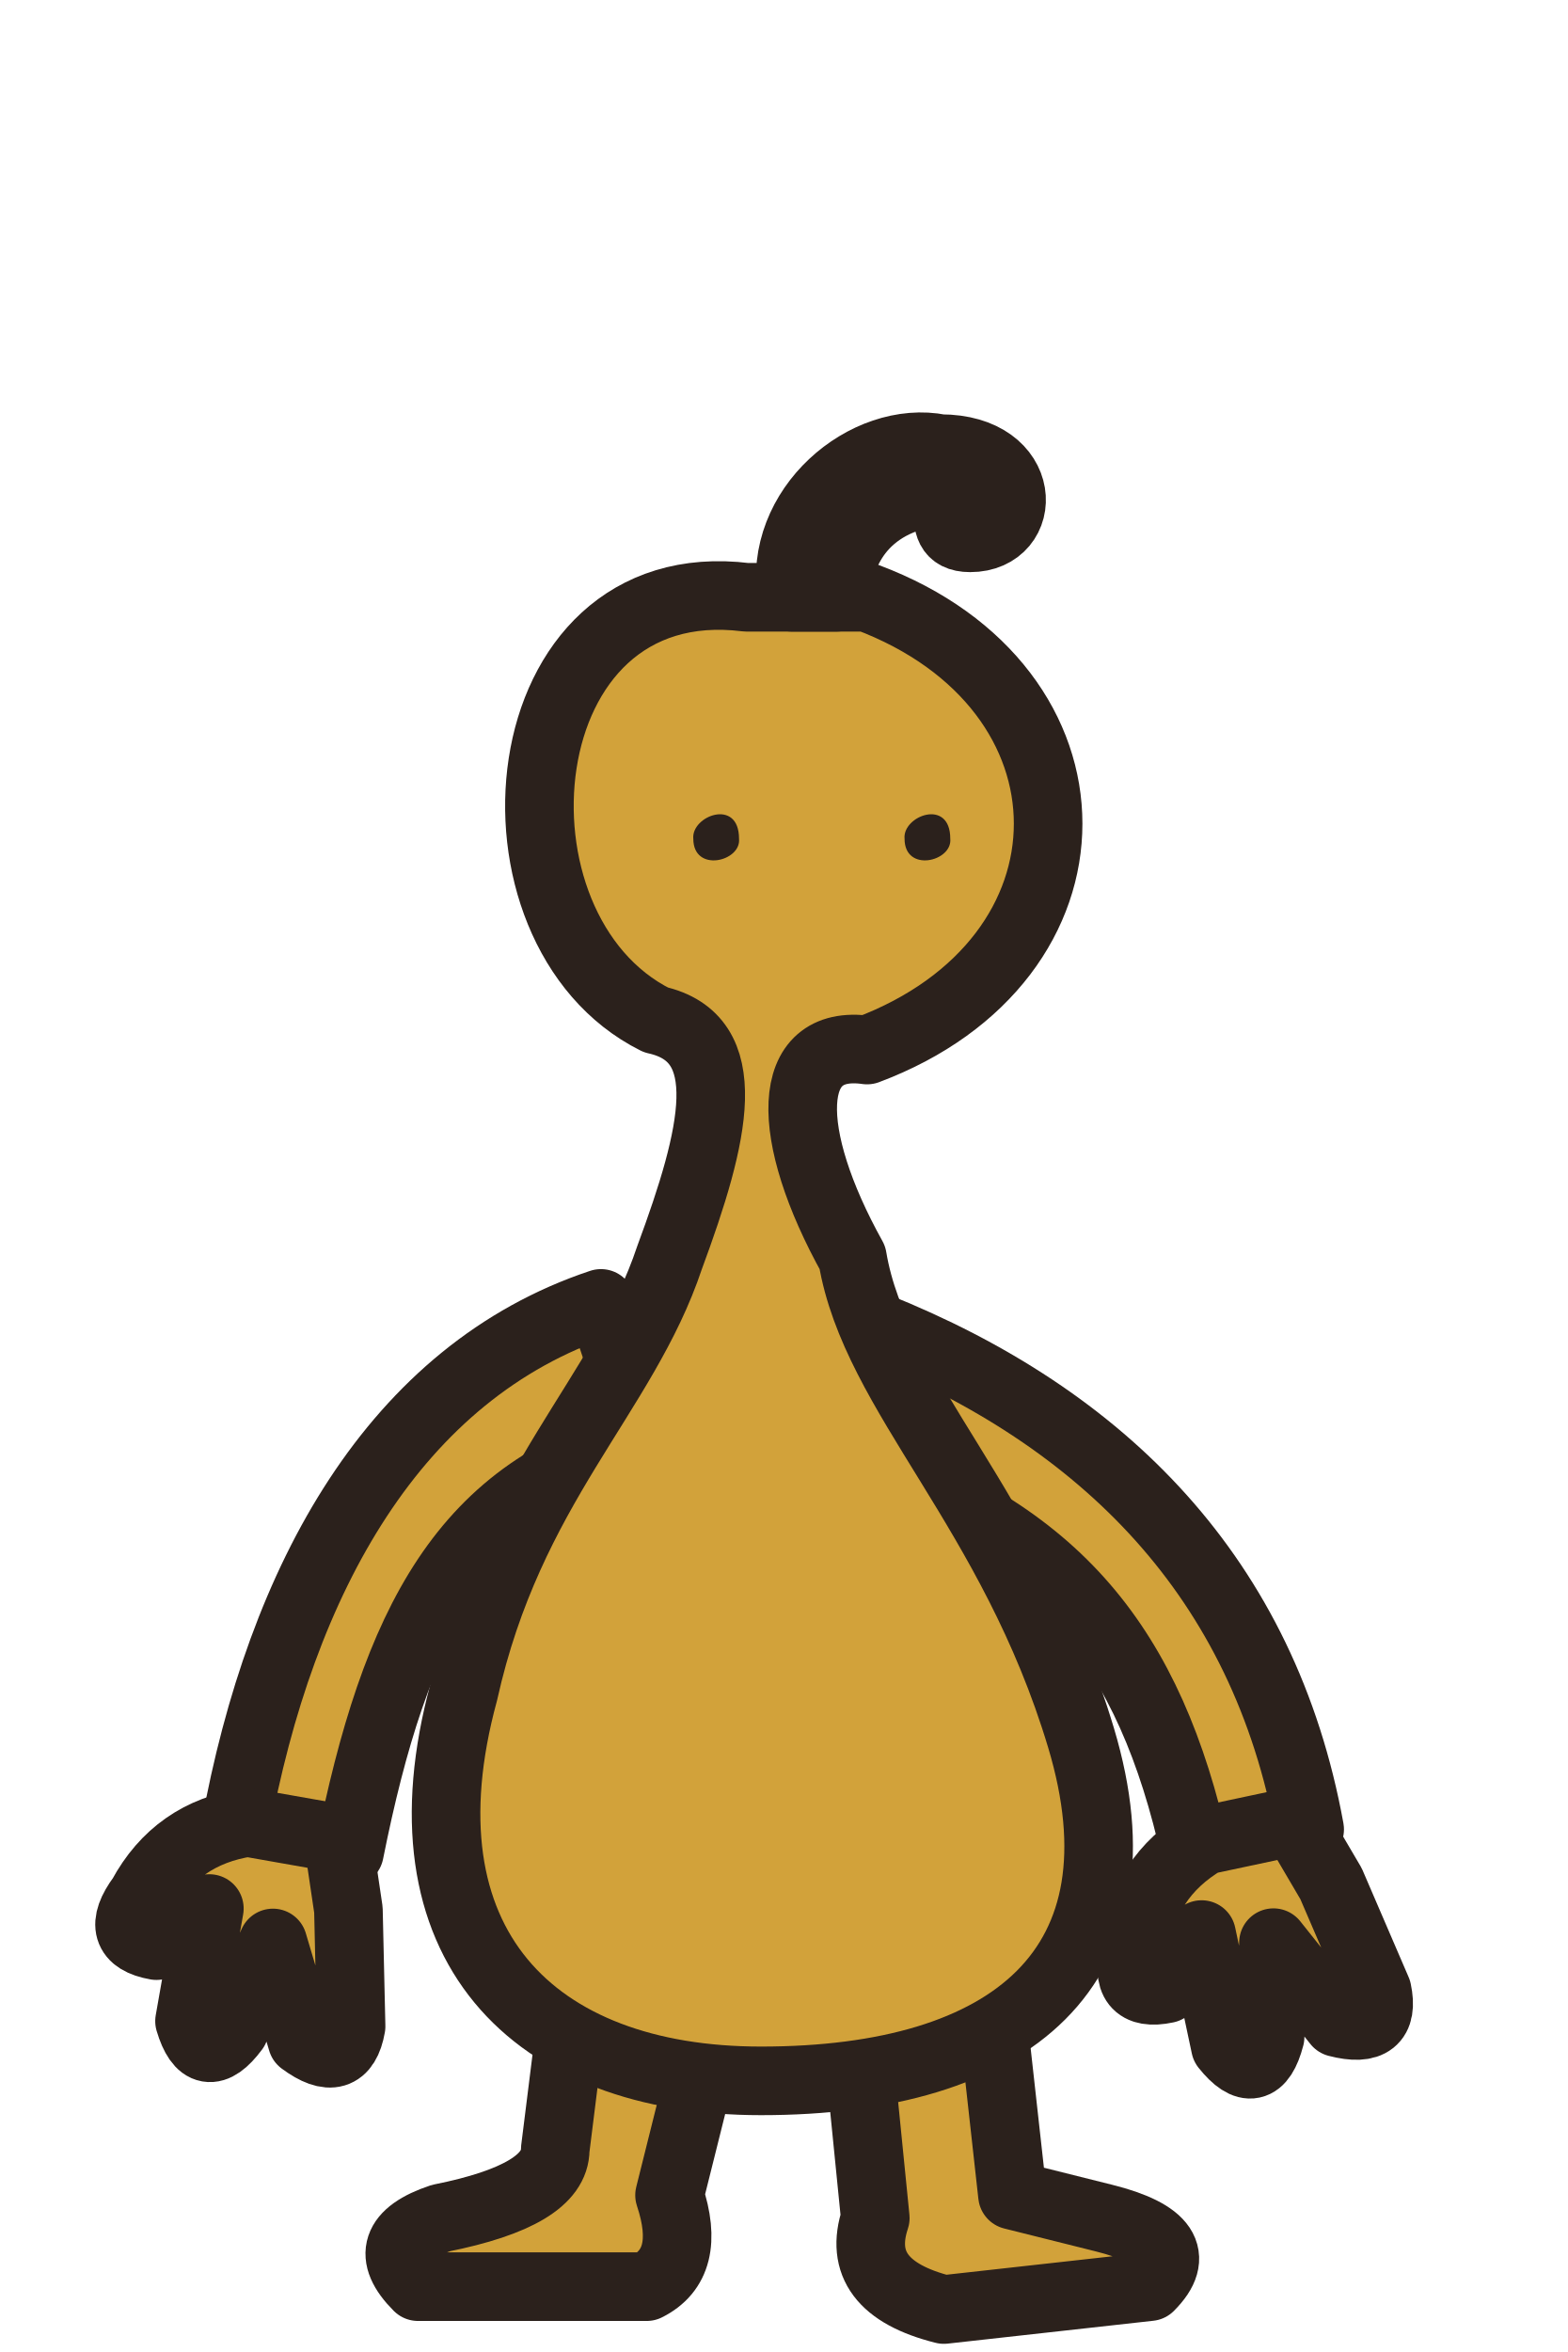
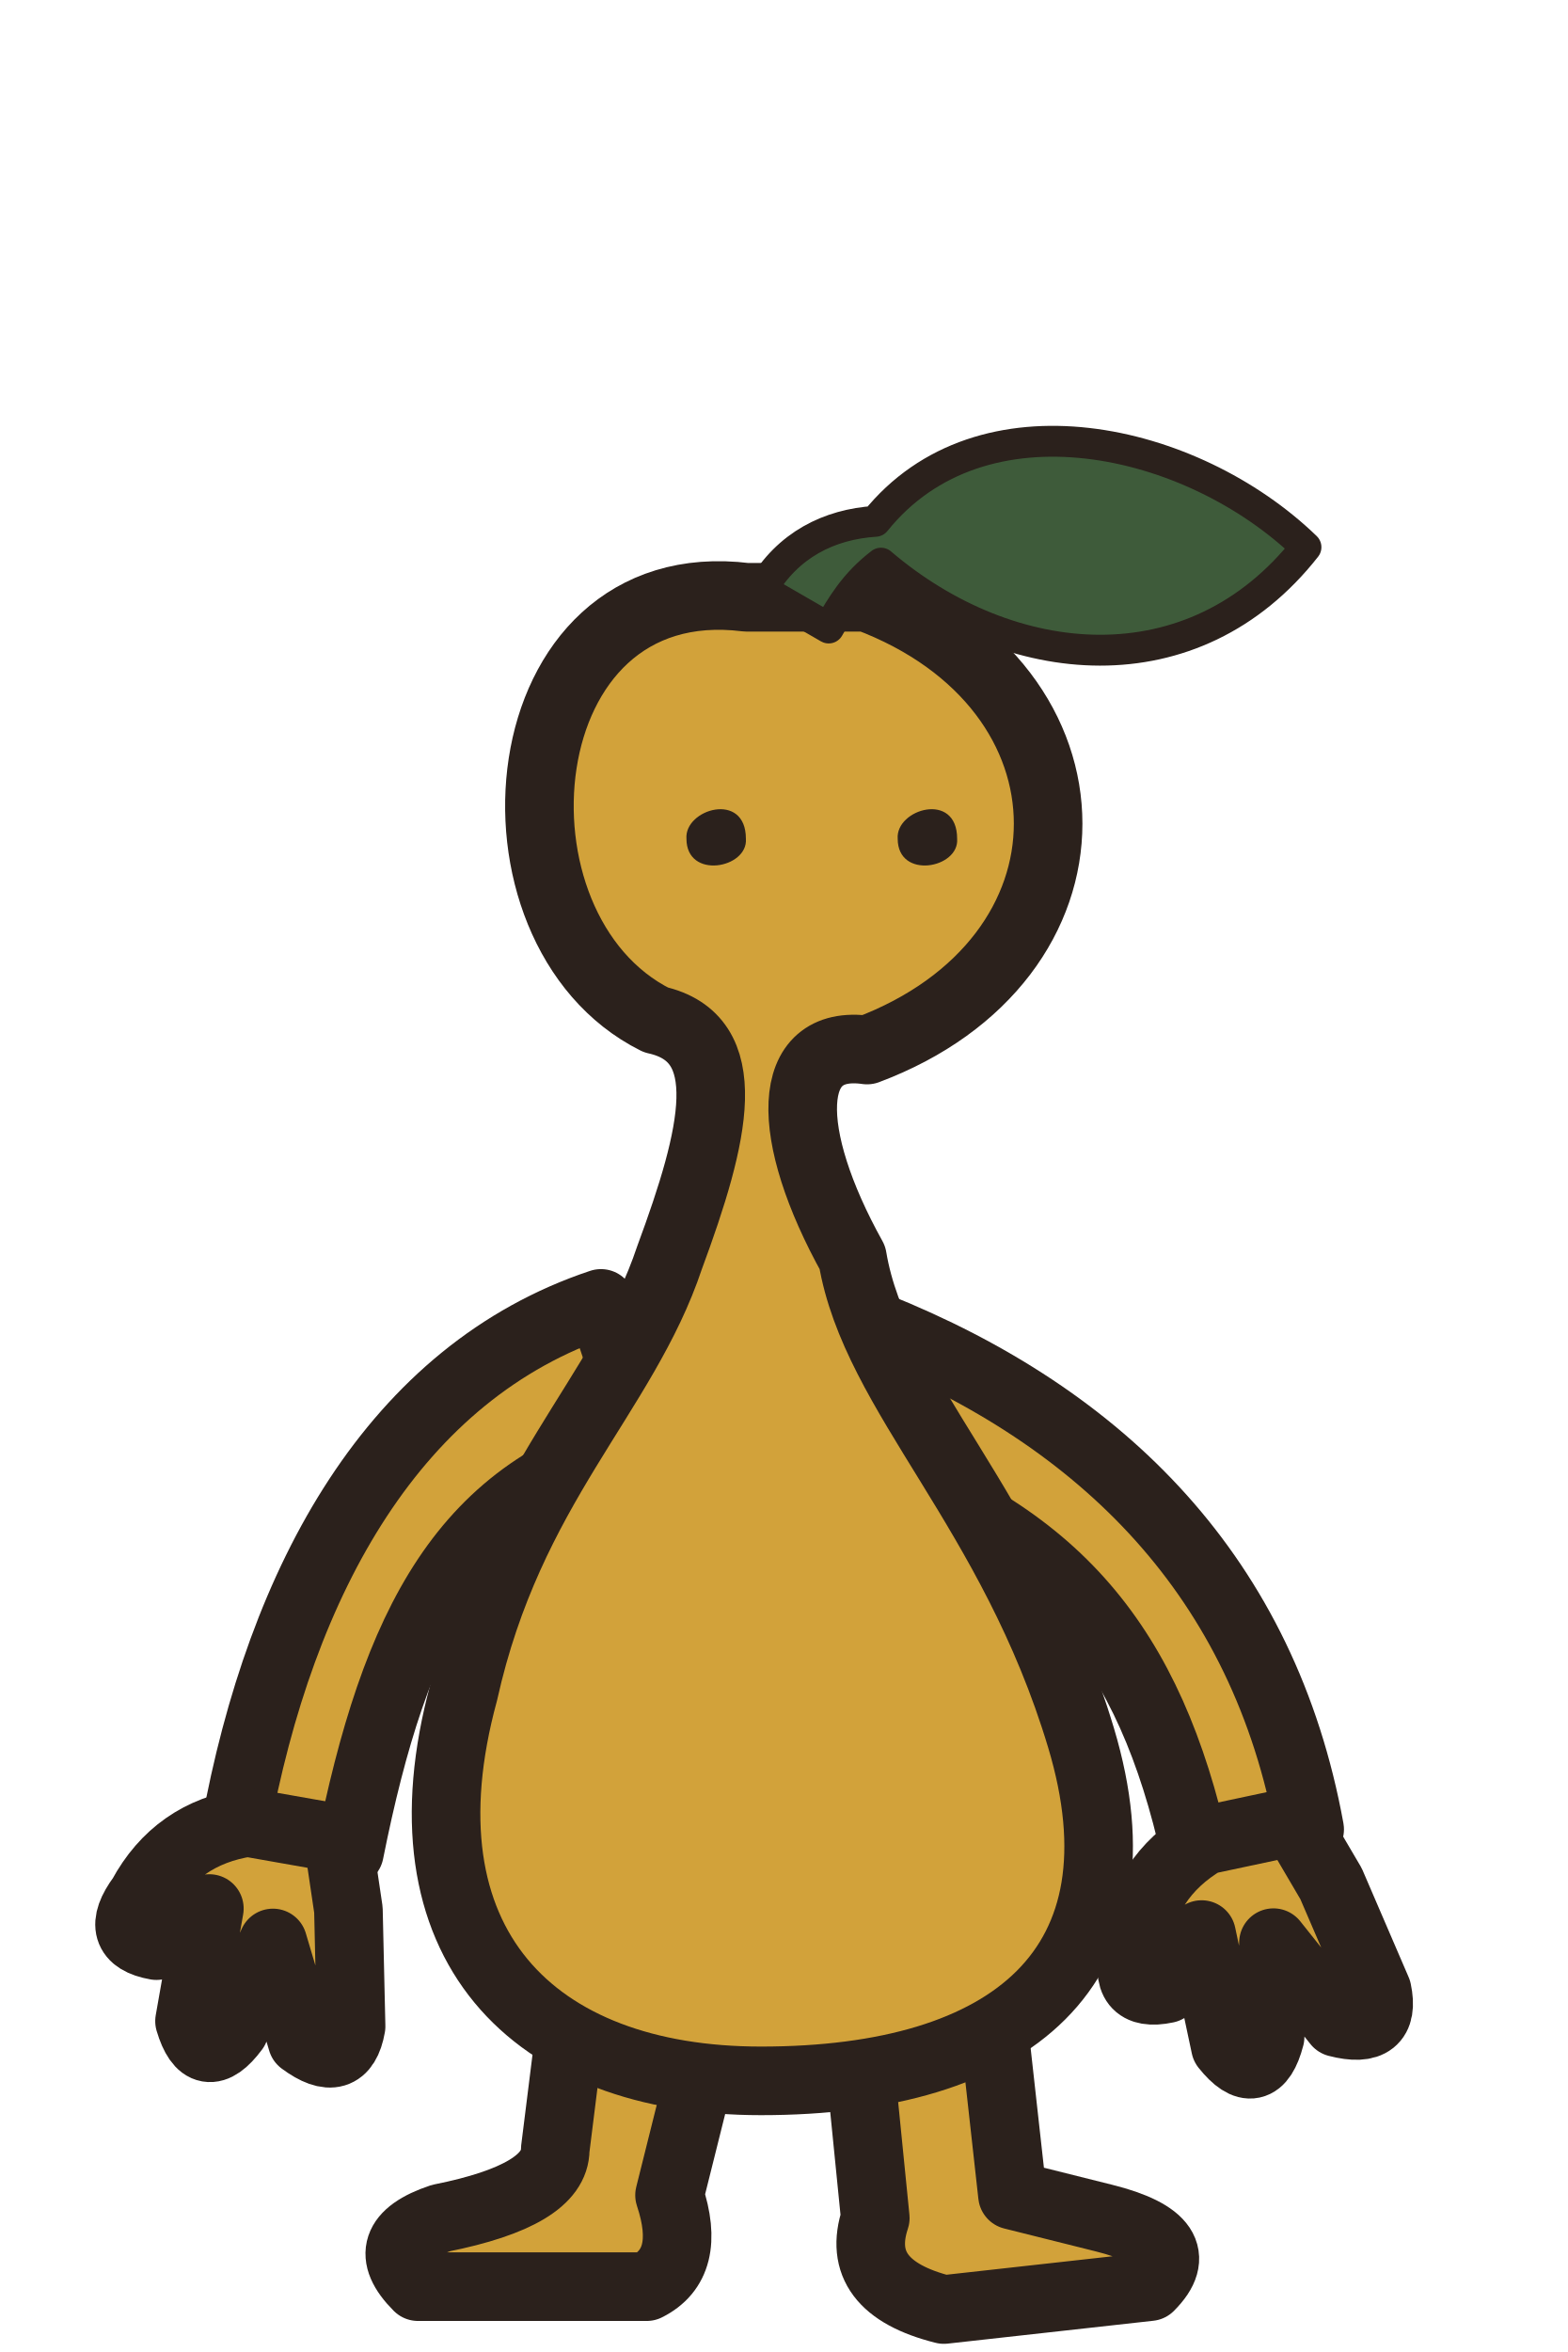
<svg xmlns="http://www.w3.org/2000/svg" width="48" height="72" viewBox="0 0 48 72" stroke-linecap="round" stroke-linejoin="round">
  <g transform="translate(1.6 4.9) scale(0.7)">
    <path d="M23 79 L22 87 Q22 89 17 90 Q14 91 16 93 L26 93 Q28 92 27 89 L29 81 Z" fill="#D2A23A" stroke="#2B211C" stroke-width="3" />
    <path d="M35 80 L36 90 Q35 93 39 94 L48 93 Q50 91 46 90 L42 89 L41 80 Z" fill="#D2A23A" stroke="#2B211C" stroke-width="3" />
    <path d="M24 50 C15 53 10 62 8 73 L13 74 C15 64 18 58 26 56 Z" fill="#D2A23A" stroke="#2B211C" stroke-width="3" />
    <path d="M36 51 C46 55 53 62 55 73 L50 74 C48 65 44 60 35 57 Z" fill="#D2A23A" stroke="#2B211C" stroke-width="3" />
    <g transform="translate(10 76) rotate(10)">
      <path d="M-2 -3 Q-5 -2 -6 1 Q-7 3 -5 3 L-3 1 L-3 6 Q-2 8 -1 6 L0 2 L2 6 Q4 7 4 5 L3 0 L2 -3 Z" fill="#D2A23A" stroke="#2B211C" stroke-width="3" />
    </g>
    <g transform="translate(53 76) rotate(-12)">
      <path d="M-2 -3 Q-5 -2 -6 1 Q-7 3 -5 3 L-3 1 L-3 6 Q-2 8 -1 6 L0 2 L2 6 Q4 7 4 5 L3 0 L2 -3 Z" fill="#D2A23A" stroke="#2B211C" stroke-width="3" />
    </g>
    <path d="M 30.36 19.12 C 19.8 17.8 18.48 33.64 26.4 37.6 C 30 38.4 29.0 42.6 27 48 C25 54 20 58 18 67 C15 78 21 84 31 84 C42 84 48 79 45 69 C42 59 36 54 35 48 C 32.0 42.6 32 38.4 35.64 38.92 C 46.2 34.96 46.2 23.08 35.64 19.12 C 34.32 19.12 31.68 19.12 30.36 19.12 Z" fill="#D2A23A" stroke="#2B211C" stroke-width="3" />
-     <path d="M28.04 29.68 C27.94 28.68 30.04 27.88 30.04 29.68 C30.14 30.68 28.04 31.18 28.04 29.68 Z" fill="#2B211C" stroke="none" />
-     <path d="M37.28 29.68 C37.18 28.68 39.28 27.88 39.28 29.68 C39.38 30.68 37.28 31.18 37.28 29.68 Z" fill="#2B211C" stroke="none" />
-     <path d="M32.35 19.12 C31.7 15.22 35.6 11.97 38.85 12.62 C42.75 12.62 42.75 16.52 40.15 16.52 C38.2 16.52 40.15 13.92 38.2 14.57 C34.95 15.22 34.3 17.82 34.3 19.12 Z" fill="#3E5B3A" stroke="#2B211C" stroke-width="3" />
+     <path d="M27.74 29.68 C27.64 28.38 30.34 27.58 30.34 29.68 C30.44 30.98 27.74 31.48 27.74 29.68 Z" fill="#2B211C" stroke="none" />
+     <path d="M36.98 29.68 C36.88 28.38 39.58 27.58 39.58 29.68 C39.68 30.98 36.98 31.48 36.98 29.68 Z" fill="#2B211C" stroke="none" />
+     <g transform="translate(32.5 19.62) rotate(30) scale(0.9)">
+       <path d="M-1.875 0 C-1.875 -2.5 -0.625 -4.375 1.25 -5.625 C2.5 -13.75 12.5 -16.875 20 -15 C18.75 -6.25 10.625 -2.5 2.5 -4 C1.875 -2.5 1.875 -1.25 1.875 0 Z" fill="#3E5B3A" stroke="#2B211C" stroke-width="1.5" data-role="sprout" />
+     </g>
  </g>
</svg>
